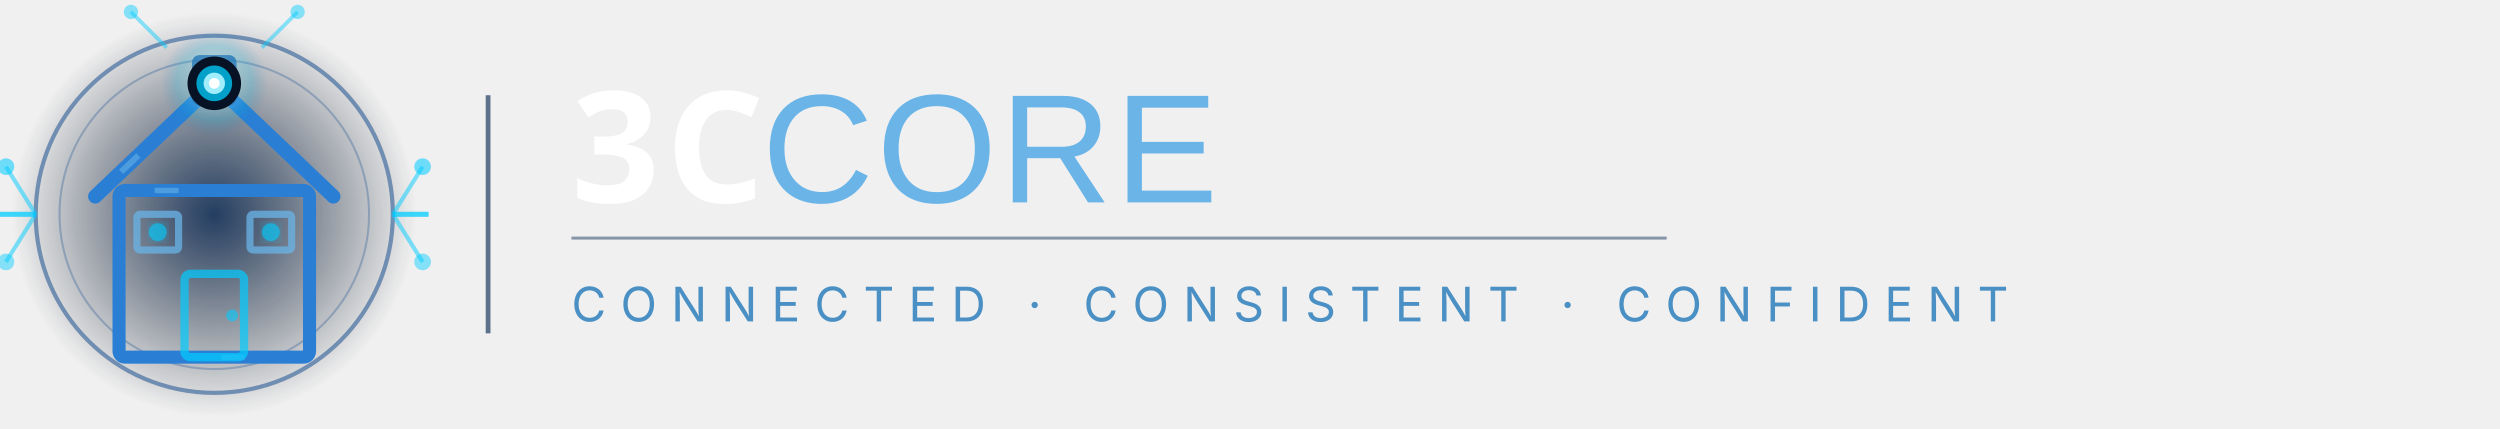
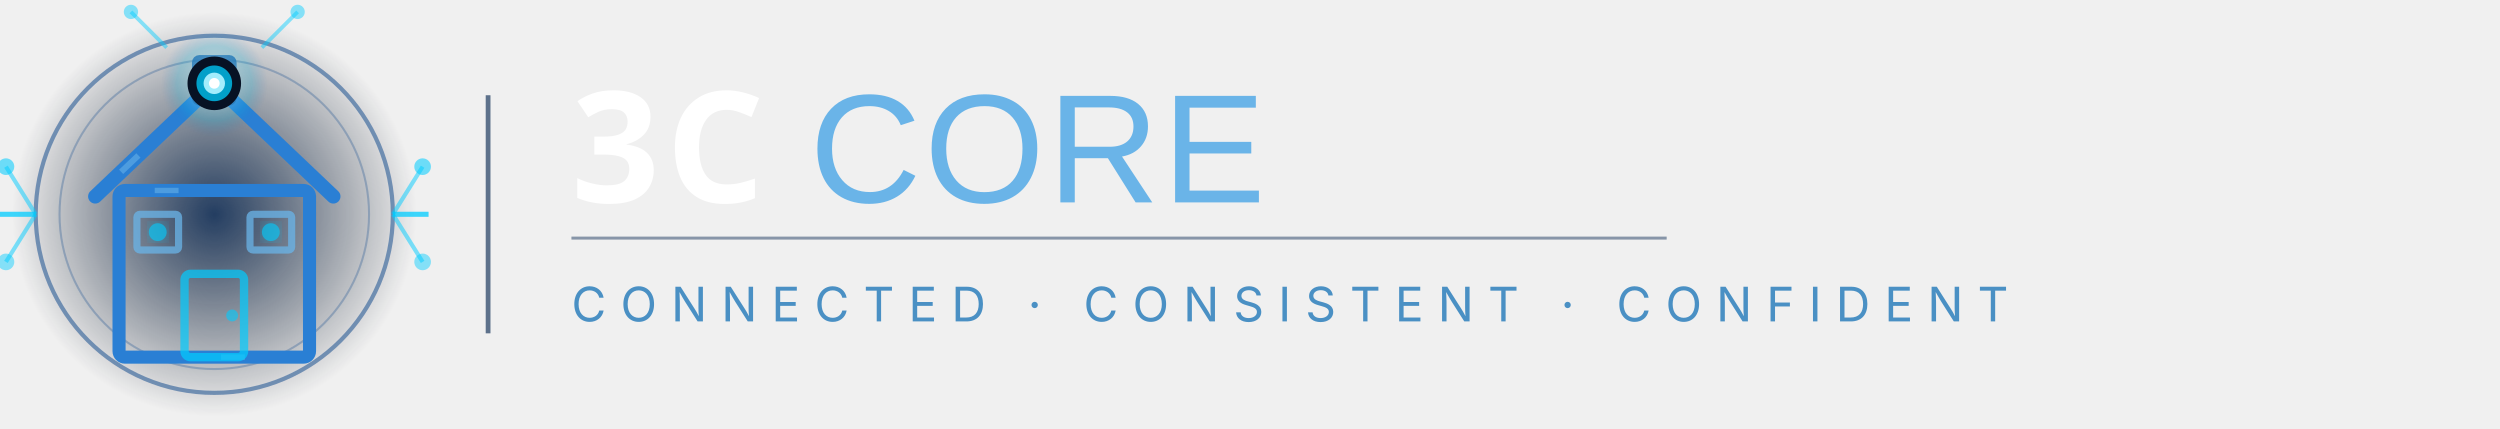
<svg xmlns="http://www.w3.org/2000/svg" width="420" height="72" viewBox="0 0 420 72">
  <defs>
    <radialGradient id="coreGlow" cx="50%" cy="50%" r="50%">
      <stop offset="0%" stop-color="#ffffff" stop-opacity="1" />
      <stop offset="35%" stop-color="#aaf0ff" stop-opacity="0.95" />
      <stop offset="70%" stop-color="#00b8e6" stop-opacity="0.7" />
      <stop offset="100%" stop-color="#1a6fc4" stop-opacity="0" />
    </radialGradient>
    <radialGradient id="iconAmbient" cx="50%" cy="50%" r="50%">
      <stop offset="0%" stop-color="#0d2a52" stop-opacity="0.9" />
      <stop offset="100%" stop-color="#050d1a" stop-opacity="0" />
    </radialGradient>
    <filter id="glow">
      <feGaussianBlur stdDeviation="1.5" result="coloredBlur" />
      <feMerge>
        <feMergeNode in="coloredBlur" />
        <feMergeNode in="SourceGraphic" />
      </feMerge>
    </filter>
  </defs>
  <circle cx="36" cy="36" r="34" fill="url(#iconAmbient)" />
  <circle cx="36" cy="36" r="30" fill="none" stroke="#1a5090" stroke-width="0.7" opacity="0.55" />
  <circle cx="36" cy="36" r="26" fill="none" stroke="#1a5090" stroke-width="0.35" opacity="0.3" />
  <line x1="6" y1="36" x2="0" y2="36" stroke="#00ccff" stroke-width="0.85" opacity="0.75" />
  <line x1="6" y1="36" x2="1" y2="28" stroke="#00ccff" stroke-width="0.7" opacity="0.5" />
  <circle cx="1" cy="28" r="1.4" fill="#00ccff" opacity="0.55" />
  <line x1="6" y1="36" x2="1" y2="44" stroke="#00ccff" stroke-width="0.7" opacity="0.5" />
  <circle cx="1" cy="44" r="1.4" fill="#00ccff" opacity="0.45" />
  <line x1="66" y1="36" x2="72" y2="36" stroke="#00ccff" stroke-width="0.85" opacity="0.75" />
  <line x1="66" y1="36" x2="71" y2="28" stroke="#00ccff" stroke-width="0.7" opacity="0.5" />
  <circle cx="71" cy="28" r="1.4" fill="#00ccff" opacity="0.55" />
  <line x1="66" y1="36" x2="71" y2="44" stroke="#00ccff" stroke-width="0.7" opacity="0.5" />
  <circle cx="71" cy="44" r="1.4" fill="#00ccff" opacity="0.45" />
  <line x1="28" y1="8" x2="22" y2="2" stroke="#00ccff" stroke-width="0.65" opacity="0.45" />
  <circle cx="22" cy="2" r="1.2" fill="#00ccff" opacity="0.45" />
  <line x1="44" y1="8" x2="50" y2="2" stroke="#00ccff" stroke-width="0.65" opacity="0.45" />
  <circle cx="50" cy="2" r="1.2" fill="#00ccff" opacity="0.45" />
  <rect x="20" y="32" width="32" height="28" rx="1" fill="none" stroke="#2a7fd4" stroke-width="2.2" stroke-linejoin="round" />
  <rect x="20" y="32" width="32" height="28" rx="1" fill="none" stroke="#6ab4e8" stroke-width="0.9" stroke-dasharray="4 60" stroke-dashoffset="-5" opacity="0.55" />
  <polyline points="16,33 36,14 56,33" fill="none" stroke="#2a7fd4" stroke-width="2.4" stroke-linejoin="round" stroke-linecap="round" />
  <polyline points="16,33 36,14 56,33" fill="none" stroke="#6ab4e8" stroke-width="1.0" stroke-dasharray="4 70" stroke-dashoffset="-6" opacity="0.55" />
  <rect x="33" y="10" width="6" height="7" rx="0.5" fill="none" stroke="#1a5fa8" stroke-width="1.5" opacity="0.8" />
  <rect x="31" y="46" width="10" height="14" rx="1" fill="none" stroke="#00ccff" stroke-width="1.4" opacity="0.7" />
  <circle cx="39" cy="53" r="1" fill="#00ccff" opacity="0.6" />
  <rect x="23" y="36" width="7" height="6" rx="0.5" fill="none" stroke="#6ab4e8" stroke-width="1.2" opacity="0.75" />
  <rect x="42" y="36" width="7" height="6" rx="0.5" fill="none" stroke="#6ab4e8" stroke-width="1.2" opacity="0.75" />
  <circle cx="26.5" cy="39" r="1.5" fill="#00ccff" opacity="0.65" filter="url(#glow)" />
  <circle cx="45.5" cy="39" r="1.5" fill="#00ccff" opacity="0.65" filter="url(#glow)" />
  <circle cx="36" cy="14" r="9" fill="url(#coreGlow)" opacity="0.3" />
  <circle cx="36" cy="14" r="4.5" fill="#071224" />
  <circle cx="36" cy="14" r="3" fill="#00b8e6" opacity="0.85" />
  <circle cx="36" cy="14" r="1.8" fill="#aaf0ff" opacity="0.95" />
  <circle cx="36" cy="14" r="0.9" fill="#ffffff" />
  <line x1="82" y1="16" x2="82" y2="56" stroke="#1e3a5f" stroke-width="0.8" opacity="0.7" />
  <text x="96" y="34" font-family="Montserrat, 'Arial Black', sans-serif" font-size="26" font-weight="700" fill="#ffffff" letter-spacing="1">3C</text>
-   <text x="128" y="34" font-family="Montserrat, Arial, sans-serif" font-size="26" font-weight="300" fill="#6ab4e8" letter-spacing="0.5"> CORE</text>
+   <text x="136" y="34" font-family="Montserrat, Arial, sans-serif" font-size="26" font-weight="300" fill="#6ab4e8" letter-spacing="0.5">CORE</text>
  <line x1="96" y1="40" x2="280" y2="40" stroke="#1e3a5f" stroke-width="0.5" opacity="0.5" />
  <text x="96" y="54" font-family="Inter, Arial, sans-serif" font-size="8" font-weight="400" fill="#4a90c4" letter-spacing="2.4">CONNECTED · CONSISTENT · CONFIDENT</text>
</svg>
